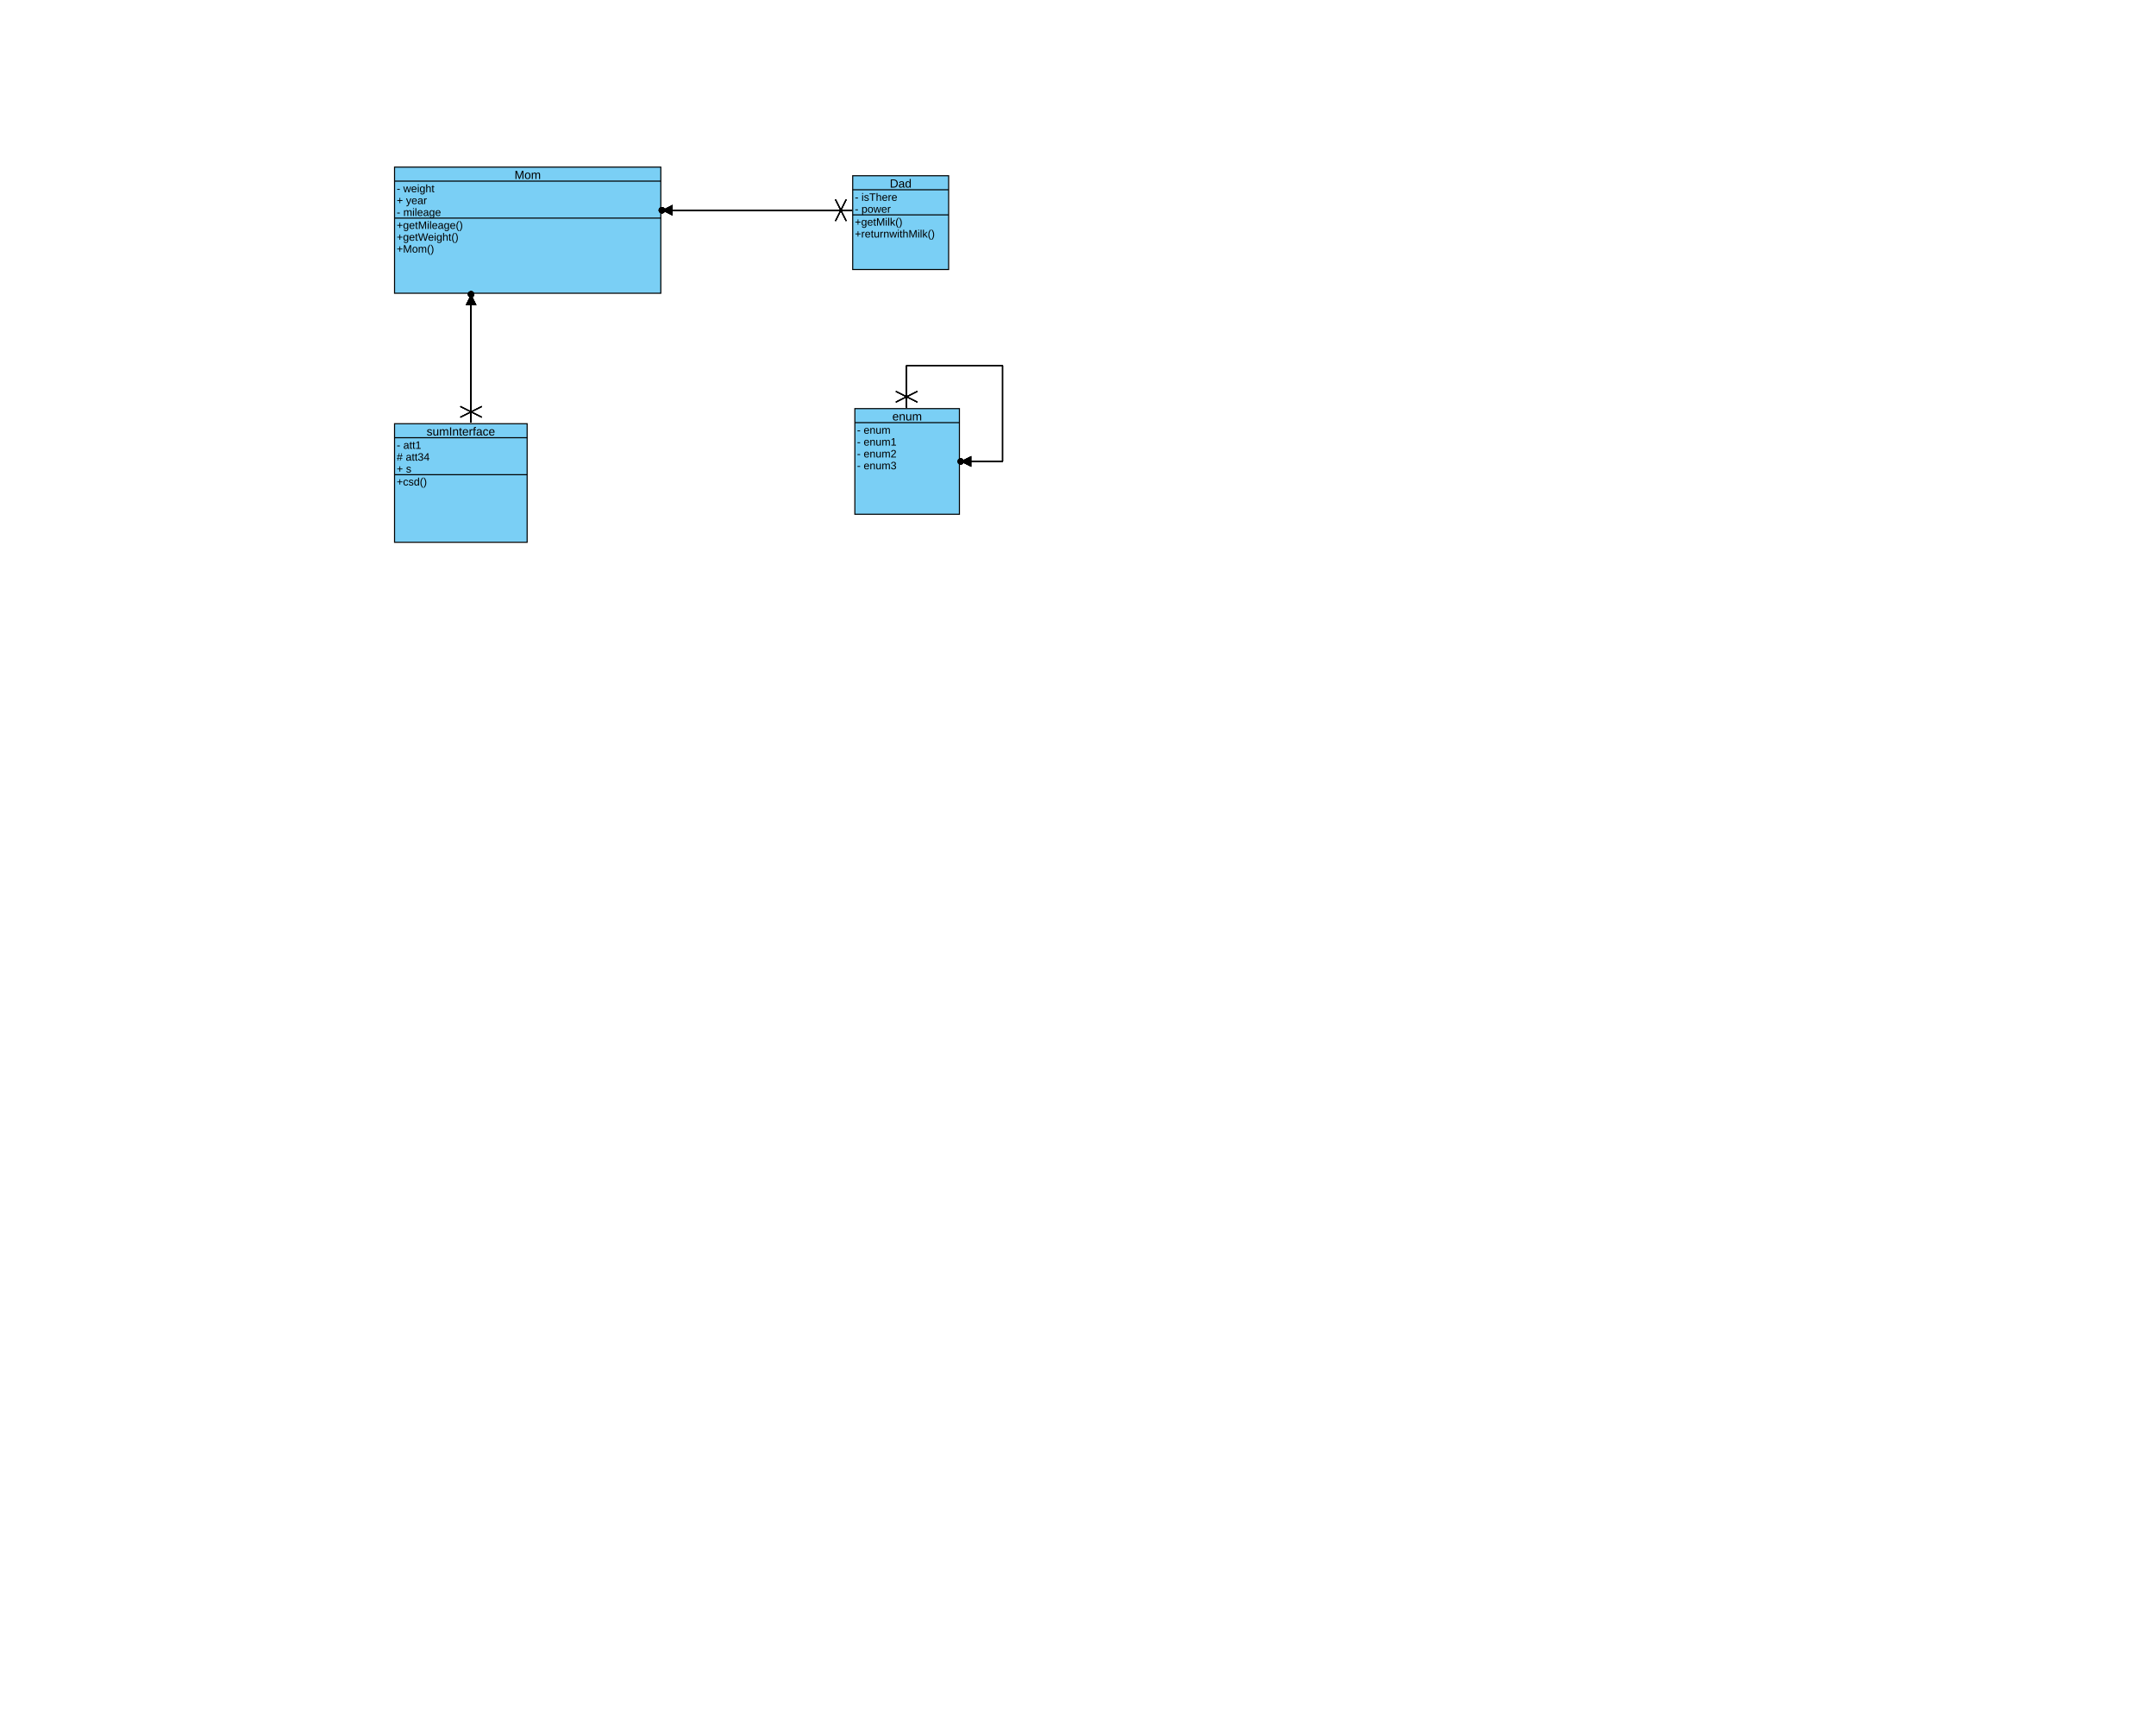
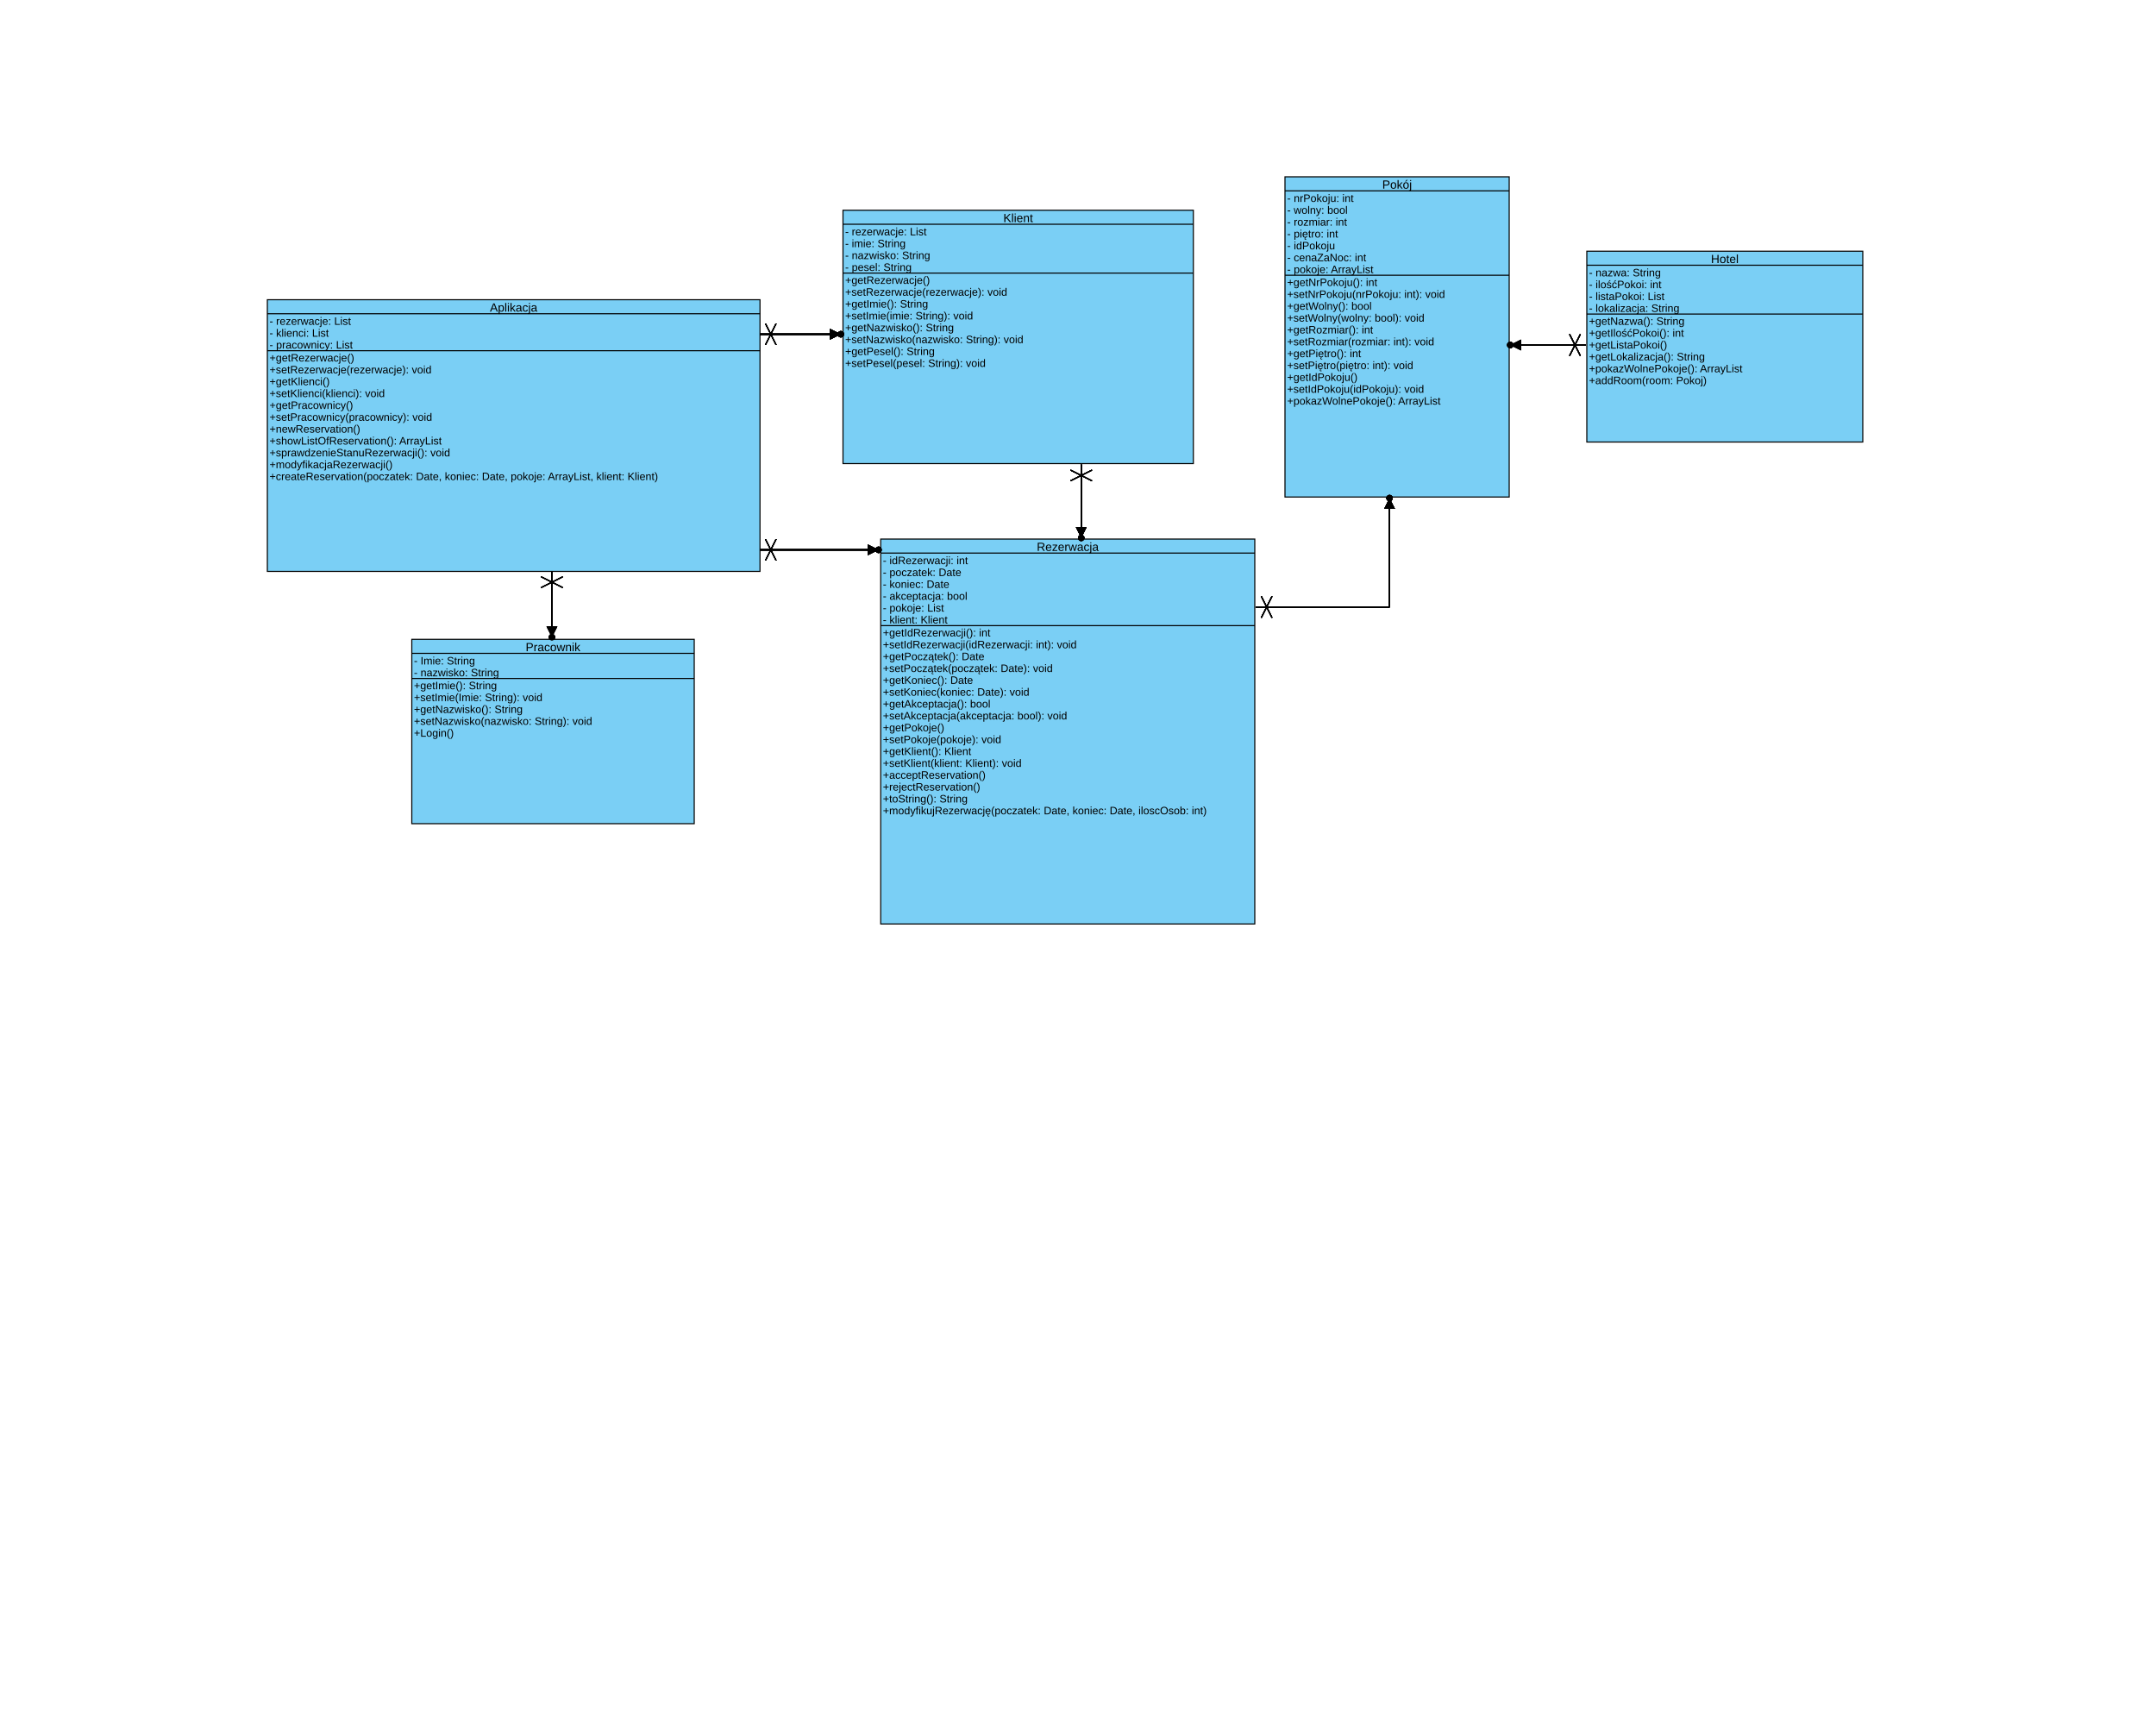
<svg xmlns="http://www.w3.org/2000/svg" baseProfile="full" height="1600px" version="1.1" width="2000px">
  <defs>
    <marker id="id1" markerHeight="10" markerWidth="10" orient="auto" refX="5" refY="5">
      <circle cx="5" cy="5" fill="black" r="3" />
    </marker>
    <marker id="arrow" markerHeight="10" markerWidth="10" orient="auto" refX="10" refY="5">
      <path d="M0,0 L0,10 L10,5 Z" fill="black" />
    </marker>
    <marker id="id2" markerHeight="20" markerWidth="20" orient="auto" refX="0" refY="10">
      <line stroke="black" stroke-width="1" x1="5" x2="15" y1="0" y2="20" />
      <line stroke="black" stroke-width="1" x1="5" x2="15" y1="20" y2="0" />
    </marker>
  </defs>
-   <rect fill="#7ACFF5" height="117" stroke="black" width="247" x="366" y="155" />
-   <text font-family="Arial" font-size="11px" text-anchor="middle" x="489.5" y="166">Mom</text>
-   <line stroke="black" x1="366" x2="613" y1="168" y2="168" />
-   <text font-family="Arial" font-size="10px" text-anchor="start" x="368" y="178.3">- weight</text>
-   <text font-family="Arial" font-size="10px" text-anchor="start" x="368" y="189.3">+ year</text>
-   <text font-family="Arial" font-size="10px" text-anchor="start" x="368" y="200.3">- mileage</text>
-   <line stroke="black" x1="366" x2="613" y1="202.3" y2="202.3" />
-   <text font-family="Arial" font-size="10px" text-anchor="start" x="368" y="212.3">+getMileage()</text>
-   <text font-family="Arial" font-size="10px" text-anchor="start" x="368" y="223.3">+getWeight()</text>
-   <text font-family="Arial" font-size="10px" text-anchor="start" x="368" y="234.3">+Mom()</text>
-   <line marker-start="url(#id2)" stroke="black" x1="790.0" x2="614.0" y1="195.0" y2="195.0" />
-   <line marker-end="url(#arrow)" stroke="black" x1="790.0" x2="614.0" y1="195.0" y2="195.0" />
-   <line marker-end="url(#id1)" stroke="black" x1="790.0" x2="614.0" y1="195.0" y2="195.0" />
-   <line marker-start="url(#id2)" stroke="black" x1="437.0" x2="437.0" y1="392.0" y2="273.0" />
-   <line marker-end="url(#arrow)" stroke="black" x1="437.0" x2="437.0" y1="392.0" y2="273.0" />
-   <line marker-end="url(#id1)" stroke="black" x1="437.0" x2="437.0" y1="392.0" y2="273.0" />
-   <line marker-start="url(#id2)" stroke="black" x1="841.0" x2="841.0" y1="378.0" y2="339.0" />
-   <line stroke="black" x1="841.0" x2="841.0" y1="378.0" y2="339.0" />
-   <line stroke="black" x1="841.0" x2="930.0" y1="339.0" y2="339.0" />
-   <line stroke="black" x1="930.0" x2="930.0" y1="339.0" y2="428.0" />
-   <line marker-end="url(#arrow)" stroke="black" x1="930.0" x2="891.0" y1="428.0" y2="428.0" />
-   <line marker-end="url(#id1)" stroke="black" x1="930.0" x2="891.0" y1="428.0" y2="428.0" />
-   <rect fill="#7ACFF5" height="87" stroke="black" width="89" x="791" y="163" />
-   <text font-family="Arial" font-size="11px" text-anchor="middle" x="835.5" y="174">Dad</text>
-   <line stroke="black" x1="791" x2="880" y1="176" y2="176" />
-   <text font-family="Arial" font-size="10px" text-anchor="start" x="793" y="186.3">- isThere</text>
-   <text font-family="Arial" font-size="10px" text-anchor="start" x="793" y="197.3">- power</text>
-   <line stroke="black" x1="791" x2="880" y1="199.3" y2="199.3" />
-   <text font-family="Arial" font-size="10px" text-anchor="start" x="793" y="209.3">+getMilk()</text>
-   <text font-family="Arial" font-size="10px" text-anchor="start" x="793" y="220.3">+returnwithMilk()</text>
-   <line marker-start="url(#id2)" stroke="black" x1="790.0" x2="614.0" y1="195.0" y2="195.0" />
-   <line marker-end="url(#arrow)" stroke="black" x1="790.0" x2="614.0" y1="195.0" y2="195.0" />
-   <line marker-end="url(#id1)" stroke="black" x1="790.0" x2="614.0" y1="195.0" y2="195.0" />
-   <line marker-start="url(#id2)" stroke="black" x1="437.0" x2="437.0" y1="392.0" y2="273.0" />
-   <line marker-end="url(#arrow)" stroke="black" x1="437.0" x2="437.0" y1="392.0" y2="273.0" />
-   <line marker-end="url(#id1)" stroke="black" x1="437.0" x2="437.0" y1="392.0" y2="273.0" />
-   <line marker-start="url(#id2)" stroke="black" x1="841.0" x2="841.0" y1="378.0" y2="339.0" />
-   <line stroke="black" x1="841.0" x2="841.0" y1="378.0" y2="339.0" />
-   <line stroke="black" x1="841.0" x2="930.0" y1="339.0" y2="339.0" />
-   <line stroke="black" x1="930.0" x2="930.0" y1="339.0" y2="428.0" />
-   <line marker-end="url(#arrow)" stroke="black" x1="930.0" x2="891.0" y1="428.0" y2="428.0" />
-   <line marker-end="url(#id1)" stroke="black" x1="930.0" x2="891.0" y1="428.0" y2="428.0" />
-   <rect fill="#7ACFF5" height="110" stroke="black" width="123" x="366" y="393" />
-   <text font-family="Arial" font-size="11px" text-anchor="middle" x="427.5" y="404">sumInterface</text>
-   <line stroke="black" x1="366" x2="489" y1="406" y2="406" />
-   <text font-family="Arial" font-size="10px" text-anchor="start" x="368" y="416.3">- att1</text>
-   <text font-family="Arial" font-size="10px" text-anchor="start" x="368" y="427.3"># att34</text>
-   <text font-family="Arial" font-size="10px" text-anchor="start" x="368" y="438.3">+ s</text>
-   <line stroke="black" x1="366" x2="489" y1="440.3" y2="440.3" />
-   <text font-family="Arial" font-size="10px" text-anchor="start" x="368" y="450.3">+csd()</text>
-   <line marker-start="url(#id2)" stroke="black" x1="790.0" x2="614.0" y1="195.0" y2="195.0" />
-   <line marker-end="url(#arrow)" stroke="black" x1="790.0" x2="614.0" y1="195.0" y2="195.0" />
-   <line marker-end="url(#id1)" stroke="black" x1="790.0" x2="614.0" y1="195.0" y2="195.0" />
-   <line marker-start="url(#id2)" stroke="black" x1="437.0" x2="437.0" y1="392.0" y2="273.0" />
-   <line marker-end="url(#arrow)" stroke="black" x1="437.0" x2="437.0" y1="392.0" y2="273.0" />
-   <line marker-end="url(#id1)" stroke="black" x1="437.0" x2="437.0" y1="392.0" y2="273.0" />
-   <line marker-start="url(#id2)" stroke="black" x1="841.0" x2="841.0" y1="378.0" y2="339.0" />
-   <line stroke="black" x1="841.0" x2="841.0" y1="378.0" y2="339.0" />
-   <line stroke="black" x1="841.0" x2="930.0" y1="339.0" y2="339.0" />
-   <line stroke="black" x1="930.0" x2="930.0" y1="339.0" y2="428.0" />
-   <line marker-end="url(#arrow)" stroke="black" x1="930.0" x2="891.0" y1="428.0" y2="428.0" />
-   <line marker-end="url(#id1)" stroke="black" x1="930.0" x2="891.0" y1="428.0" y2="428.0" />
-   <rect fill="#7ACFF5" height="98" stroke="black" width="97" x="793" y="379" />
-   <text font-family="Arial" font-size="11px" text-anchor="middle" x="841.5" y="390">enum</text>
-   <line stroke="black" x1="793" x2="890" y1="392" y2="392" />
-   <text font-family="Arial" font-size="10px" text-anchor="start" x="795" y="402.3">- enum</text>
-   <text font-family="Arial" font-size="10px" text-anchor="start" x="795" y="413.3">- enum1</text>
-   <text font-family="Arial" font-size="10px" text-anchor="start" x="795" y="424.3">- enum2</text>
-   <text font-family="Arial" font-size="10px" text-anchor="start" x="795" y="435.3">- enum3</text>
-   <line marker-start="url(#id2)" stroke="black" x1="790.0" x2="614.0" y1="195.0" y2="195.0" />
-   <line marker-end="url(#arrow)" stroke="black" x1="790.0" x2="614.0" y1="195.0" y2="195.0" />
-   <line marker-end="url(#id1)" stroke="black" x1="790.0" x2="614.0" y1="195.0" y2="195.0" />
-   <line marker-start="url(#id2)" stroke="black" x1="437.0" x2="437.0" y1="392.0" y2="273.0" />
-   <line marker-end="url(#arrow)" stroke="black" x1="437.0" x2="437.0" y1="392.0" y2="273.0" />
-   <line marker-end="url(#id1)" stroke="black" x1="437.0" x2="437.0" y1="392.0" y2="273.0" />
-   <line marker-start="url(#id2)" stroke="black" x1="841.0" x2="841.0" y1="378.0" y2="339.0" />
-   <line stroke="black" x1="841.0" x2="841.0" y1="378.0" y2="339.0" />
-   <line stroke="black" x1="841.0" x2="930.0" y1="339.0" y2="339.0" />
-   <line stroke="black" x1="930.0" x2="930.0" y1="339.0" y2="428.0" />
-   <line marker-end="url(#arrow)" stroke="black" x1="930.0" x2="891.0" y1="428.0" y2="428.0" />
-   <line marker-end="url(#id1)" stroke="black" x1="930.0" x2="891.0" y1="428.0" y2="428.0" />
+   <rect fill="#7ACFF5" height="235" stroke="black" width="325" x="782" y="195" />
+   <text font-family="Arial" font-size="11px" text-anchor="middle" x="944.5" y="206">Klient</text>
+   <line stroke="black" x1="782" x2="1107" y1="208" y2="208" />
+   <text font-family="Arial" font-size="10px" text-anchor="start" x="784" y="218.3">- rezerwacje: List</text>
+   <text font-family="Arial" font-size="10px" text-anchor="start" x="784" y="229.3">- imie: String</text>
+   <text font-family="Arial" font-size="10px" text-anchor="start" x="784" y="240.3">- nazwisko: String</text>
+   <text font-family="Arial" font-size="10px" text-anchor="start" x="784" y="251.3">- pesel: String</text>
+   <line stroke="black" x1="782" x2="1107" y1="253.3" y2="253.3" />
+   <text font-family="Arial" font-size="10px" text-anchor="start" x="784" y="263.3">+getRezerwacje()</text>
+   <text font-family="Arial" font-size="10px" text-anchor="start" x="784" y="274.3">+setRezerwacje(rezerwacje): void</text>
+   <text font-family="Arial" font-size="10px" text-anchor="start" x="784" y="285.3">+getImie(): String</text>
+   <text font-family="Arial" font-size="10px" text-anchor="start" x="784" y="296.3">+setImie(imie: String): void</text>
+   <text font-family="Arial" font-size="10px" text-anchor="start" x="784" y="307.3">+getNazwisko(): String</text>
+   <text font-family="Arial" font-size="10px" text-anchor="start" x="784" y="318.3">+setNazwisko(nazwisko: String): void</text>
+   <text font-family="Arial" font-size="10px" text-anchor="start" x="784" y="329.3">+getPesel(): String</text>
+   <text font-family="Arial" font-size="10px" text-anchor="start" x="784" y="340.3">+setPesel(pesel: String): void</text>
+   <line marker-start="url(#id2)" stroke="black" x1="1165.0" x2="1289.0" y1="563.0" y2="563.0" />
+   <line stroke="black" x1="1165.0" x2="1289.0" y1="563.0" y2="563.0" />
+   <line marker-end="url(#arrow)" stroke="black" x1="1289.0" x2="1289.0" y1="563.0" y2="462.0" />
+   <line marker-end="url(#id1)" stroke="black" x1="1289.0" x2="1289.0" y1="563.0" y2="462.0" />
+   <line marker-start="url(#id2)" stroke="black" x1="1003.0" x2="1003.0" y1="431.0" y2="499.0" />
+   <line marker-end="url(#arrow)" stroke="black" x1="1003.0" x2="1003.0" y1="431.0" y2="499.0" />
+   <line marker-end="url(#id1)" stroke="black" x1="1003.0" x2="1003.0" y1="431.0" y2="499.0" />
+   <line marker-start="url(#id2)" stroke="black" x1="705.0" x2="780.0" y1="310.0" y2="310.0" />
+   <line marker-end="url(#arrow)" stroke="black" x1="705.0" x2="780.0" y1="310.0" y2="310.0" />
+   <line marker-end="url(#id1)" stroke="black" x1="705.0" x2="780.0" y1="310.0" y2="310.0" />
+   <line marker-start="url(#id2)" stroke="black" x1="705.0" x2="815.0" y1="510.0" y2="510.0" />
+   <line marker-end="url(#arrow)" stroke="black" x1="705.0" x2="815.0" y1="510.0" y2="510.0" />
+   <line marker-end="url(#id1)" stroke="black" x1="705.0" x2="815.0" y1="510.0" y2="510.0" />
+   <line marker-start="url(#id2)" stroke="black" x1="512.0" x2="512.0" y1="530.0" y2="591.0" />
+   <line marker-end="url(#arrow)" stroke="black" x1="512.0" x2="512.0" y1="530.0" y2="591.0" />
+   <line marker-end="url(#id1)" stroke="black" x1="512.0" x2="512.0" y1="530.0" y2="591.0" />
+   <line marker-start="url(#id2)" stroke="black" x1="1471.0" x2="1401.0" y1="320.0" y2="320.0" />
+   <line marker-end="url(#arrow)" stroke="black" x1="1471.0" x2="1401.0" y1="320.0" y2="320.0" />
+   <line marker-end="url(#id1)" stroke="black" x1="1471.0" x2="1401.0" y1="320.0" y2="320.0" />
+   <rect fill="#7ACFF5" height="297" stroke="black" width="208" x="1192" y="164" />
+   <text font-family="Arial" font-size="11px" text-anchor="middle" x="1296.0" y="175">Pokój</text>
+   <line stroke="black" x1="1192" x2="1400" y1="177" y2="177" />
+   <text font-family="Arial" font-size="10px" text-anchor="start" x="1194" y="187.3">- nrPokoju: int</text>
+   <text font-family="Arial" font-size="10px" text-anchor="start" x="1194" y="198.3">- wolny: bool</text>
+   <text font-family="Arial" font-size="10px" text-anchor="start" x="1194" y="209.3">- rozmiar: int</text>
+   <text font-family="Arial" font-size="10px" text-anchor="start" x="1194" y="220.3">- piętro: int</text>
+   <text font-family="Arial" font-size="10px" text-anchor="start" x="1194" y="231.3">- idPokoju</text>
+   <text font-family="Arial" font-size="10px" text-anchor="start" x="1194" y="242.3">- cenaZaNoc: int</text>
+   <text font-family="Arial" font-size="10px" text-anchor="start" x="1194" y="253.3">- pokoje: ArrayList</text>
+   <line stroke="black" x1="1192" x2="1400" y1="255.3" y2="255.3" />
+   <text font-family="Arial" font-size="10px" text-anchor="start" x="1194" y="265.3">+getNrPokoju(): int</text>
+   <text font-family="Arial" font-size="10px" text-anchor="start" x="1194" y="276.3">+setNrPokoju(nrPokoju: int): void</text>
+   <text font-family="Arial" font-size="10px" text-anchor="start" x="1194" y="287.3">+getWolny(): bool</text>
+   <text font-family="Arial" font-size="10px" text-anchor="start" x="1194" y="298.3">+setWolny(wolny: bool): void</text>
+   <text font-family="Arial" font-size="10px" text-anchor="start" x="1194" y="309.3">+getRozmiar(): int</text>
+   <text font-family="Arial" font-size="10px" text-anchor="start" x="1194" y="320.3">+setRozmiar(rozmiar: int): void</text>
+   <text font-family="Arial" font-size="10px" text-anchor="start" x="1194" y="331.3">+getPiętro(): int</text>
+   <text font-family="Arial" font-size="10px" text-anchor="start" x="1194" y="342.3">+setPiętro(piętro: int): void</text>
+   <text font-family="Arial" font-size="10px" text-anchor="start" x="1194" y="353.3">+getIdPokoju()</text>
+   <text font-family="Arial" font-size="10px" text-anchor="start" x="1194" y="364.3">+setIdPokoju(idPokoju): void</text>
+   <text font-family="Arial" font-size="10px" text-anchor="start" x="1194" y="375.3">+pokazWolnePokoje(): ArrayList</text>
+   <line marker-start="url(#id2)" stroke="black" x1="1165.0" x2="1289.0" y1="563.0" y2="563.0" />
+   <line stroke="black" x1="1165.0" x2="1289.0" y1="563.0" y2="563.0" />
+   <line marker-end="url(#arrow)" stroke="black" x1="1289.0" x2="1289.0" y1="563.0" y2="462.0" />
+   <line marker-end="url(#id1)" stroke="black" x1="1289.0" x2="1289.0" y1="563.0" y2="462.0" />
+   <line marker-start="url(#id2)" stroke="black" x1="1003.0" x2="1003.0" y1="431.0" y2="499.0" />
+   <line marker-end="url(#arrow)" stroke="black" x1="1003.0" x2="1003.0" y1="431.0" y2="499.0" />
+   <line marker-end="url(#id1)" stroke="black" x1="1003.0" x2="1003.0" y1="431.0" y2="499.0" />
+   <line marker-start="url(#id2)" stroke="black" x1="705.0" x2="780.0" y1="310.0" y2="310.0" />
+   <line marker-end="url(#arrow)" stroke="black" x1="705.0" x2="780.0" y1="310.0" y2="310.0" />
+   <line marker-end="url(#id1)" stroke="black" x1="705.0" x2="780.0" y1="310.0" y2="310.0" />
+   <line marker-start="url(#id2)" stroke="black" x1="705.0" x2="815.0" y1="510.0" y2="510.0" />
+   <line marker-end="url(#arrow)" stroke="black" x1="705.0" x2="815.0" y1="510.0" y2="510.0" />
+   <line marker-end="url(#id1)" stroke="black" x1="705.0" x2="815.0" y1="510.0" y2="510.0" />
+   <line marker-start="url(#id2)" stroke="black" x1="512.0" x2="512.0" y1="530.0" y2="591.0" />
+   <line marker-end="url(#arrow)" stroke="black" x1="512.0" x2="512.0" y1="530.0" y2="591.0" />
+   <line marker-end="url(#id1)" stroke="black" x1="512.0" x2="512.0" y1="530.0" y2="591.0" />
+   <line marker-start="url(#id2)" stroke="black" x1="1471.0" x2="1401.0" y1="320.0" y2="320.0" />
+   <line marker-end="url(#arrow)" stroke="black" x1="1471.0" x2="1401.0" y1="320.0" y2="320.0" />
+   <line marker-end="url(#id1)" stroke="black" x1="1471.0" x2="1401.0" y1="320.0" y2="320.0" />
+   <rect fill="#7ACFF5" height="177" stroke="black" width="256" x="1472" y="233" />
+   <text font-family="Arial" font-size="11px" text-anchor="middle" x="1600.0" y="244">Hotel</text>
+   <line stroke="black" x1="1472" x2="1728" y1="246" y2="246" />
+   <text font-family="Arial" font-size="10px" text-anchor="start" x="1474" y="256.3">- nazwa: String</text>
+   <text font-family="Arial" font-size="10px" text-anchor="start" x="1474" y="267.3">- ilośćPokoi: int</text>
+   <text font-family="Arial" font-size="10px" text-anchor="start" x="1474" y="278.3">- listaPokoi: List</text>
+   <text font-family="Arial" font-size="10px" text-anchor="start" x="1474" y="289.3">- lokalizacja: String</text>
+   <line stroke="black" x1="1472" x2="1728" y1="291.3" y2="291.3" />
+   <text font-family="Arial" font-size="10px" text-anchor="start" x="1474" y="301.3">+getNazwa(): String</text>
+   <text font-family="Arial" font-size="10px" text-anchor="start" x="1474" y="312.3">+getIlośćPokoi(): int</text>
+   <text font-family="Arial" font-size="10px" text-anchor="start" x="1474" y="323.3">+getListaPokoi()</text>
+   <text font-family="Arial" font-size="10px" text-anchor="start" x="1474" y="334.3">+getLokalizacja(): String</text>
+   <text font-family="Arial" font-size="10px" text-anchor="start" x="1474" y="345.3">+pokazWolnePokoje(): ArrayList</text>
+   <text font-family="Arial" font-size="10px" text-anchor="start" x="1474" y="356.3">+addRoom(room: Pokoj)</text>
+   <line marker-start="url(#id2)" stroke="black" x1="1165.0" x2="1289.0" y1="563.0" y2="563.0" />
+   <line stroke="black" x1="1165.0" x2="1289.0" y1="563.0" y2="563.0" />
+   <line marker-end="url(#arrow)" stroke="black" x1="1289.0" x2="1289.0" y1="563.0" y2="462.0" />
+   <line marker-end="url(#id1)" stroke="black" x1="1289.0" x2="1289.0" y1="563.0" y2="462.0" />
+   <line marker-start="url(#id2)" stroke="black" x1="1003.0" x2="1003.0" y1="431.0" y2="499.0" />
+   <line marker-end="url(#arrow)" stroke="black" x1="1003.0" x2="1003.0" y1="431.0" y2="499.0" />
+   <line marker-end="url(#id1)" stroke="black" x1="1003.0" x2="1003.0" y1="431.0" y2="499.0" />
+   <line marker-start="url(#id2)" stroke="black" x1="705.0" x2="780.0" y1="310.0" y2="310.0" />
+   <line marker-end="url(#arrow)" stroke="black" x1="705.0" x2="780.0" y1="310.0" y2="310.0" />
+   <line marker-end="url(#id1)" stroke="black" x1="705.0" x2="780.0" y1="310.0" y2="310.0" />
+   <line marker-start="url(#id2)" stroke="black" x1="705.0" x2="815.0" y1="510.0" y2="510.0" />
+   <line marker-end="url(#arrow)" stroke="black" x1="705.0" x2="815.0" y1="510.0" y2="510.0" />
+   <line marker-end="url(#id1)" stroke="black" x1="705.0" x2="815.0" y1="510.0" y2="510.0" />
+   <line marker-start="url(#id2)" stroke="black" x1="512.0" x2="512.0" y1="530.0" y2="591.0" />
+   <line marker-end="url(#arrow)" stroke="black" x1="512.0" x2="512.0" y1="530.0" y2="591.0" />
+   <line marker-end="url(#id1)" stroke="black" x1="512.0" x2="512.0" y1="530.0" y2="591.0" />
+   <line marker-start="url(#id2)" stroke="black" x1="1471.0" x2="1401.0" y1="320.0" y2="320.0" />
+   <line marker-end="url(#arrow)" stroke="black" x1="1471.0" x2="1401.0" y1="320.0" y2="320.0" />
+   <line marker-end="url(#id1)" stroke="black" x1="1471.0" x2="1401.0" y1="320.0" y2="320.0" />
+   <rect fill="#7ACFF5" height="357" stroke="black" width="347" x="817" y="500" />
+   <text font-family="Arial" font-size="11px" text-anchor="middle" x="990.5" y="511">Rezerwacja</text>
+   <line stroke="black" x1="817" x2="1164" y1="513" y2="513" />
+   <text font-family="Arial" font-size="10px" text-anchor="start" x="819" y="523.3">- idRezerwacji: int</text>
+   <text font-family="Arial" font-size="10px" text-anchor="start" x="819" y="534.3">- poczatek: Date</text>
+   <text font-family="Arial" font-size="10px" text-anchor="start" x="819" y="545.3">- koniec: Date</text>
+   <text font-family="Arial" font-size="10px" text-anchor="start" x="819" y="556.3">- akceptacja: bool</text>
+   <text font-family="Arial" font-size="10px" text-anchor="start" x="819" y="567.3">- pokoje: List</text>
+   <text font-family="Arial" font-size="10px" text-anchor="start" x="819" y="578.3">- klient: Klient</text>
+   <line stroke="black" x1="817" x2="1164" y1="580.3" y2="580.3" />
+   <text font-family="Arial" font-size="10px" text-anchor="start" x="819" y="590.3">+getIdRezerwacji(): int</text>
+   <text font-family="Arial" font-size="10px" text-anchor="start" x="819" y="601.3">+setIdRezerwacji(idRezerwacji: int): void</text>
+   <text font-family="Arial" font-size="10px" text-anchor="start" x="819" y="612.3">+getPoczątek(): Date</text>
+   <text font-family="Arial" font-size="10px" text-anchor="start" x="819" y="623.3">+setPoczątek(początek: Date): void</text>
+   <text font-family="Arial" font-size="10px" text-anchor="start" x="819" y="634.3">+getKoniec(): Date</text>
+   <text font-family="Arial" font-size="10px" text-anchor="start" x="819" y="645.3">+setKoniec(koniec: Date): void</text>
+   <text font-family="Arial" font-size="10px" text-anchor="start" x="819" y="656.3">+getAkceptacja(): bool</text>
+   <text font-family="Arial" font-size="10px" text-anchor="start" x="819" y="667.3">+setAkceptacja(akceptacja: bool): void</text>
+   <text font-family="Arial" font-size="10px" text-anchor="start" x="819" y="678.3">+getPokoje()</text>
+   <text font-family="Arial" font-size="10px" text-anchor="start" x="819" y="689.3">+setPokoje(pokoje): void</text>
+   <text font-family="Arial" font-size="10px" text-anchor="start" x="819" y="700.3">+getKlient(): Klient</text>
+   <text font-family="Arial" font-size="10px" text-anchor="start" x="819" y="711.3">+setKlient(klient: Klient): void</text>
+   <text font-family="Arial" font-size="10px" text-anchor="start" x="819" y="722.3">+acceptReservation()</text>
+   <text font-family="Arial" font-size="10px" text-anchor="start" x="819" y="733.3">+rejectReservation()</text>
+   <text font-family="Arial" font-size="10px" text-anchor="start" x="819" y="744.3">+toString(): String</text>
+   <text font-family="Arial" font-size="10px" text-anchor="start" x="819" y="755.3">+modyfikujRezerwację(poczatek: Date, koniec: Date, iloscOsob: int)</text>
+   <line marker-start="url(#id2)" stroke="black" x1="1165.0" x2="1289.0" y1="563.0" y2="563.0" />
+   <line stroke="black" x1="1165.0" x2="1289.0" y1="563.0" y2="563.0" />
+   <line marker-end="url(#arrow)" stroke="black" x1="1289.0" x2="1289.0" y1="563.0" y2="462.0" />
+   <line marker-end="url(#id1)" stroke="black" x1="1289.0" x2="1289.0" y1="563.0" y2="462.0" />
+   <line marker-start="url(#id2)" stroke="black" x1="1003.0" x2="1003.0" y1="431.0" y2="499.0" />
+   <line marker-end="url(#arrow)" stroke="black" x1="1003.0" x2="1003.0" y1="431.0" y2="499.0" />
+   <line marker-end="url(#id1)" stroke="black" x1="1003.0" x2="1003.0" y1="431.0" y2="499.0" />
+   <line marker-start="url(#id2)" stroke="black" x1="705.0" x2="780.0" y1="310.0" y2="310.0" />
+   <line marker-end="url(#arrow)" stroke="black" x1="705.0" x2="780.0" y1="310.0" y2="310.0" />
+   <line marker-end="url(#id1)" stroke="black" x1="705.0" x2="780.0" y1="310.0" y2="310.0" />
+   <line marker-start="url(#id2)" stroke="black" x1="705.0" x2="815.0" y1="510.0" y2="510.0" />
+   <line marker-end="url(#arrow)" stroke="black" x1="705.0" x2="815.0" y1="510.0" y2="510.0" />
+   <line marker-end="url(#id1)" stroke="black" x1="705.0" x2="815.0" y1="510.0" y2="510.0" />
+   <line marker-start="url(#id2)" stroke="black" x1="512.0" x2="512.0" y1="530.0" y2="591.0" />
+   <line marker-end="url(#arrow)" stroke="black" x1="512.0" x2="512.0" y1="530.0" y2="591.0" />
+   <line marker-end="url(#id1)" stroke="black" x1="512.0" x2="512.0" y1="530.0" y2="591.0" />
+   <line marker-start="url(#id2)" stroke="black" x1="1471.0" x2="1401.0" y1="320.0" y2="320.0" />
+   <line marker-end="url(#arrow)" stroke="black" x1="1471.0" x2="1401.0" y1="320.0" y2="320.0" />
+   <line marker-end="url(#id1)" stroke="black" x1="1471.0" x2="1401.0" y1="320.0" y2="320.0" />
+   <rect fill="#7ACFF5" height="171" stroke="black" width="262" x="382" y="593" />
+   <text font-family="Arial" font-size="11px" text-anchor="middle" x="513.0" y="604">Pracownik</text>
+   <line stroke="black" x1="382" x2="644" y1="606" y2="606" />
+   <text font-family="Arial" font-size="10px" text-anchor="start" x="384" y="616.3">- Imie: String</text>
+   <text font-family="Arial" font-size="10px" text-anchor="start" x="384" y="627.3">- nazwisko: String</text>
+   <line stroke="black" x1="382" x2="644" y1="629.3" y2="629.3" />
+   <text font-family="Arial" font-size="10px" text-anchor="start" x="384" y="639.3">+getImie(): String</text>
+   <text font-family="Arial" font-size="10px" text-anchor="start" x="384" y="650.3">+setImie(Imie: String): void</text>
+   <text font-family="Arial" font-size="10px" text-anchor="start" x="384" y="661.3">+getNazwisko(): String</text>
+   <text font-family="Arial" font-size="10px" text-anchor="start" x="384" y="672.3">+setNazwisko(nazwisko: String): void</text>
+   <text font-family="Arial" font-size="10px" text-anchor="start" x="384" y="683.3">+Login()</text>
+   <line marker-start="url(#id2)" stroke="black" x1="1165.0" x2="1289.0" y1="563.0" y2="563.0" />
+   <line stroke="black" x1="1165.0" x2="1289.0" y1="563.0" y2="563.0" />
+   <line marker-end="url(#arrow)" stroke="black" x1="1289.0" x2="1289.0" y1="563.0" y2="462.0" />
+   <line marker-end="url(#id1)" stroke="black" x1="1289.0" x2="1289.0" y1="563.0" y2="462.0" />
+   <line marker-start="url(#id2)" stroke="black" x1="1003.0" x2="1003.0" y1="431.0" y2="499.0" />
+   <line marker-end="url(#arrow)" stroke="black" x1="1003.0" x2="1003.0" y1="431.0" y2="499.0" />
+   <line marker-end="url(#id1)" stroke="black" x1="1003.0" x2="1003.0" y1="431.0" y2="499.0" />
+   <line marker-start="url(#id2)" stroke="black" x1="705.0" x2="780.0" y1="310.0" y2="310.0" />
+   <line marker-end="url(#arrow)" stroke="black" x1="705.0" x2="780.0" y1="310.0" y2="310.0" />
+   <line marker-end="url(#id1)" stroke="black" x1="705.0" x2="780.0" y1="310.0" y2="310.0" />
+   <line marker-start="url(#id2)" stroke="black" x1="705.0" x2="815.0" y1="510.0" y2="510.0" />
+   <line marker-end="url(#arrow)" stroke="black" x1="705.0" x2="815.0" y1="510.0" y2="510.0" />
+   <line marker-end="url(#id1)" stroke="black" x1="705.0" x2="815.0" y1="510.0" y2="510.0" />
+   <line marker-start="url(#id2)" stroke="black" x1="512.0" x2="512.0" y1="530.0" y2="591.0" />
+   <line marker-end="url(#arrow)" stroke="black" x1="512.0" x2="512.0" y1="530.0" y2="591.0" />
+   <line marker-end="url(#id1)" stroke="black" x1="512.0" x2="512.0" y1="530.0" y2="591.0" />
+   <line marker-start="url(#id2)" stroke="black" x1="1471.0" x2="1401.0" y1="320.0" y2="320.0" />
+   <line marker-end="url(#arrow)" stroke="black" x1="1471.0" x2="1401.0" y1="320.0" y2="320.0" />
+   <line marker-end="url(#id1)" stroke="black" x1="1471.0" x2="1401.0" y1="320.0" y2="320.0" />
+   <rect fill="#7ACFF5" height="252" stroke="black" width="457" x="248" y="278" />
+   <text font-family="Arial" font-size="11px" text-anchor="middle" x="476.5" y="289">Aplikacja</text>
+   <line stroke="black" x1="248" x2="705" y1="291" y2="291" />
+   <text font-family="Arial" font-size="10px" text-anchor="start" x="250" y="301.3">- rezerwacje: List</text>
+   <text font-family="Arial" font-size="10px" text-anchor="start" x="250" y="312.3">- klienci: List</text>
+   <text font-family="Arial" font-size="10px" text-anchor="start" x="250" y="323.3">- pracownicy: List</text>
+   <line stroke="black" x1="248" x2="705" y1="325.3" y2="325.3" />
+   <text font-family="Arial" font-size="10px" text-anchor="start" x="250" y="335.3">+getRezerwacje()</text>
+   <text font-family="Arial" font-size="10px" text-anchor="start" x="250" y="346.3">+setRezerwacje(rezerwacje): void</text>
+   <text font-family="Arial" font-size="10px" text-anchor="start" x="250" y="357.3">+getKlienci()</text>
+   <text font-family="Arial" font-size="10px" text-anchor="start" x="250" y="368.3">+setKlienci(klienci): void</text>
+   <text font-family="Arial" font-size="10px" text-anchor="start" x="250" y="379.3">+getPracownicy()</text>
+   <text font-family="Arial" font-size="10px" text-anchor="start" x="250" y="390.3">+setPracownicy(pracownicy): void</text>
+   <text font-family="Arial" font-size="10px" text-anchor="start" x="250" y="401.3">+newReservation()</text>
+   <text font-family="Arial" font-size="10px" text-anchor="start" x="250" y="412.3">+showListOfReservation(): ArrayList</text>
+   <text font-family="Arial" font-size="10px" text-anchor="start" x="250" y="423.3">+sprawdzenieStanuRezerwacji(): void</text>
+   <text font-family="Arial" font-size="10px" text-anchor="start" x="250" y="434.3">+modyfikacjaRezerwacji()</text>
+   <text font-family="Arial" font-size="10px" text-anchor="start" x="250" y="445.3">+createReservation(poczatek: Date, koniec: Date, pokoje: ArrayList, klient: Klient)</text>
+   <line marker-start="url(#id2)" stroke="black" x1="1165.0" x2="1289.0" y1="563.0" y2="563.0" />
+   <line stroke="black" x1="1165.0" x2="1289.0" y1="563.0" y2="563.0" />
+   <line marker-end="url(#arrow)" stroke="black" x1="1289.0" x2="1289.0" y1="563.0" y2="462.0" />
+   <line marker-end="url(#id1)" stroke="black" x1="1289.0" x2="1289.0" y1="563.0" y2="462.0" />
+   <line marker-start="url(#id2)" stroke="black" x1="1003.0" x2="1003.0" y1="431.0" y2="499.0" />
+   <line marker-end="url(#arrow)" stroke="black" x1="1003.0" x2="1003.0" y1="431.0" y2="499.0" />
+   <line marker-end="url(#id1)" stroke="black" x1="1003.0" x2="1003.0" y1="431.0" y2="499.0" />
+   <line marker-start="url(#id2)" stroke="black" x1="705.0" x2="780.0" y1="310.0" y2="310.0" />
+   <line marker-end="url(#arrow)" stroke="black" x1="705.0" x2="780.0" y1="310.0" y2="310.0" />
+   <line marker-end="url(#id1)" stroke="black" x1="705.0" x2="780.0" y1="310.0" y2="310.0" />
+   <line marker-start="url(#id2)" stroke="black" x1="705.0" x2="815.0" y1="510.0" y2="510.0" />
+   <line marker-end="url(#arrow)" stroke="black" x1="705.0" x2="815.0" y1="510.0" y2="510.0" />
+   <line marker-end="url(#id1)" stroke="black" x1="705.0" x2="815.0" y1="510.0" y2="510.0" />
+   <line marker-start="url(#id2)" stroke="black" x1="512.0" x2="512.0" y1="530.0" y2="591.0" />
+   <line marker-end="url(#arrow)" stroke="black" x1="512.0" x2="512.0" y1="530.0" y2="591.0" />
+   <line marker-end="url(#id1)" stroke="black" x1="512.0" x2="512.0" y1="530.0" y2="591.0" />
+   <line marker-start="url(#id2)" stroke="black" x1="1471.0" x2="1401.0" y1="320.0" y2="320.0" />
+   <line marker-end="url(#arrow)" stroke="black" x1="1471.0" x2="1401.0" y1="320.0" y2="320.0" />
+   <line marker-end="url(#id1)" stroke="black" x1="1471.0" x2="1401.0" y1="320.0" y2="320.0" />
</svg>
